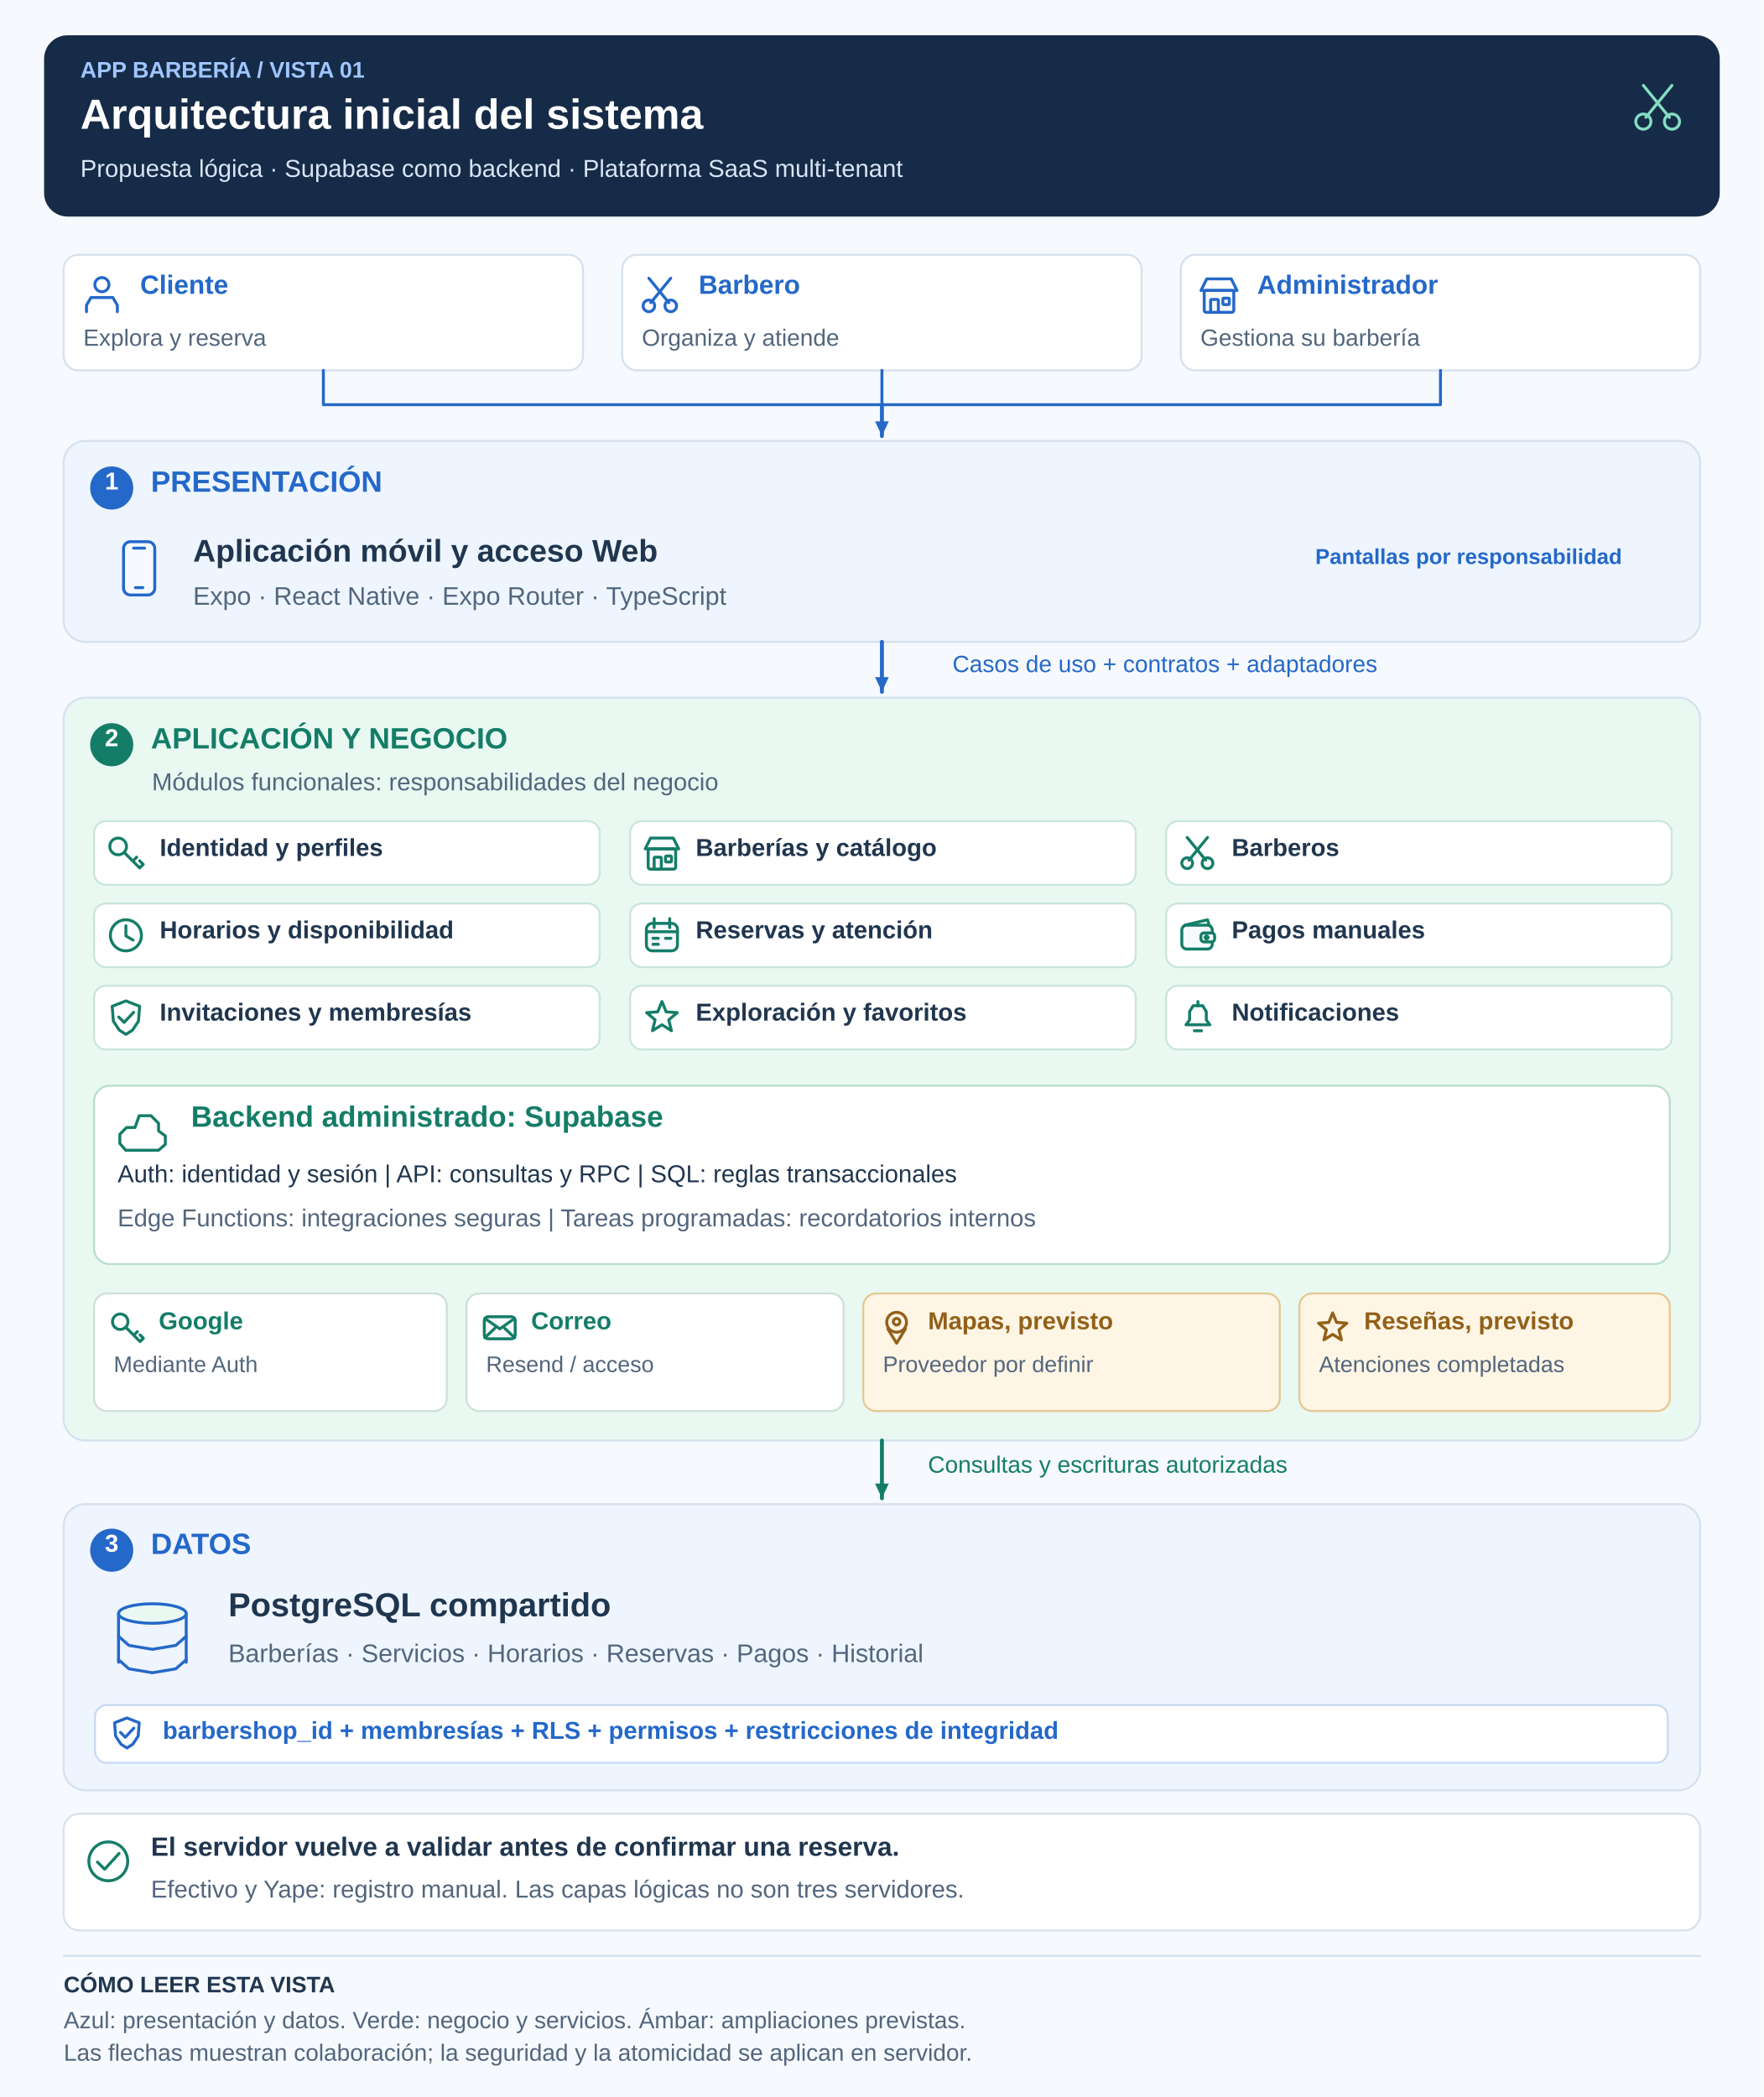
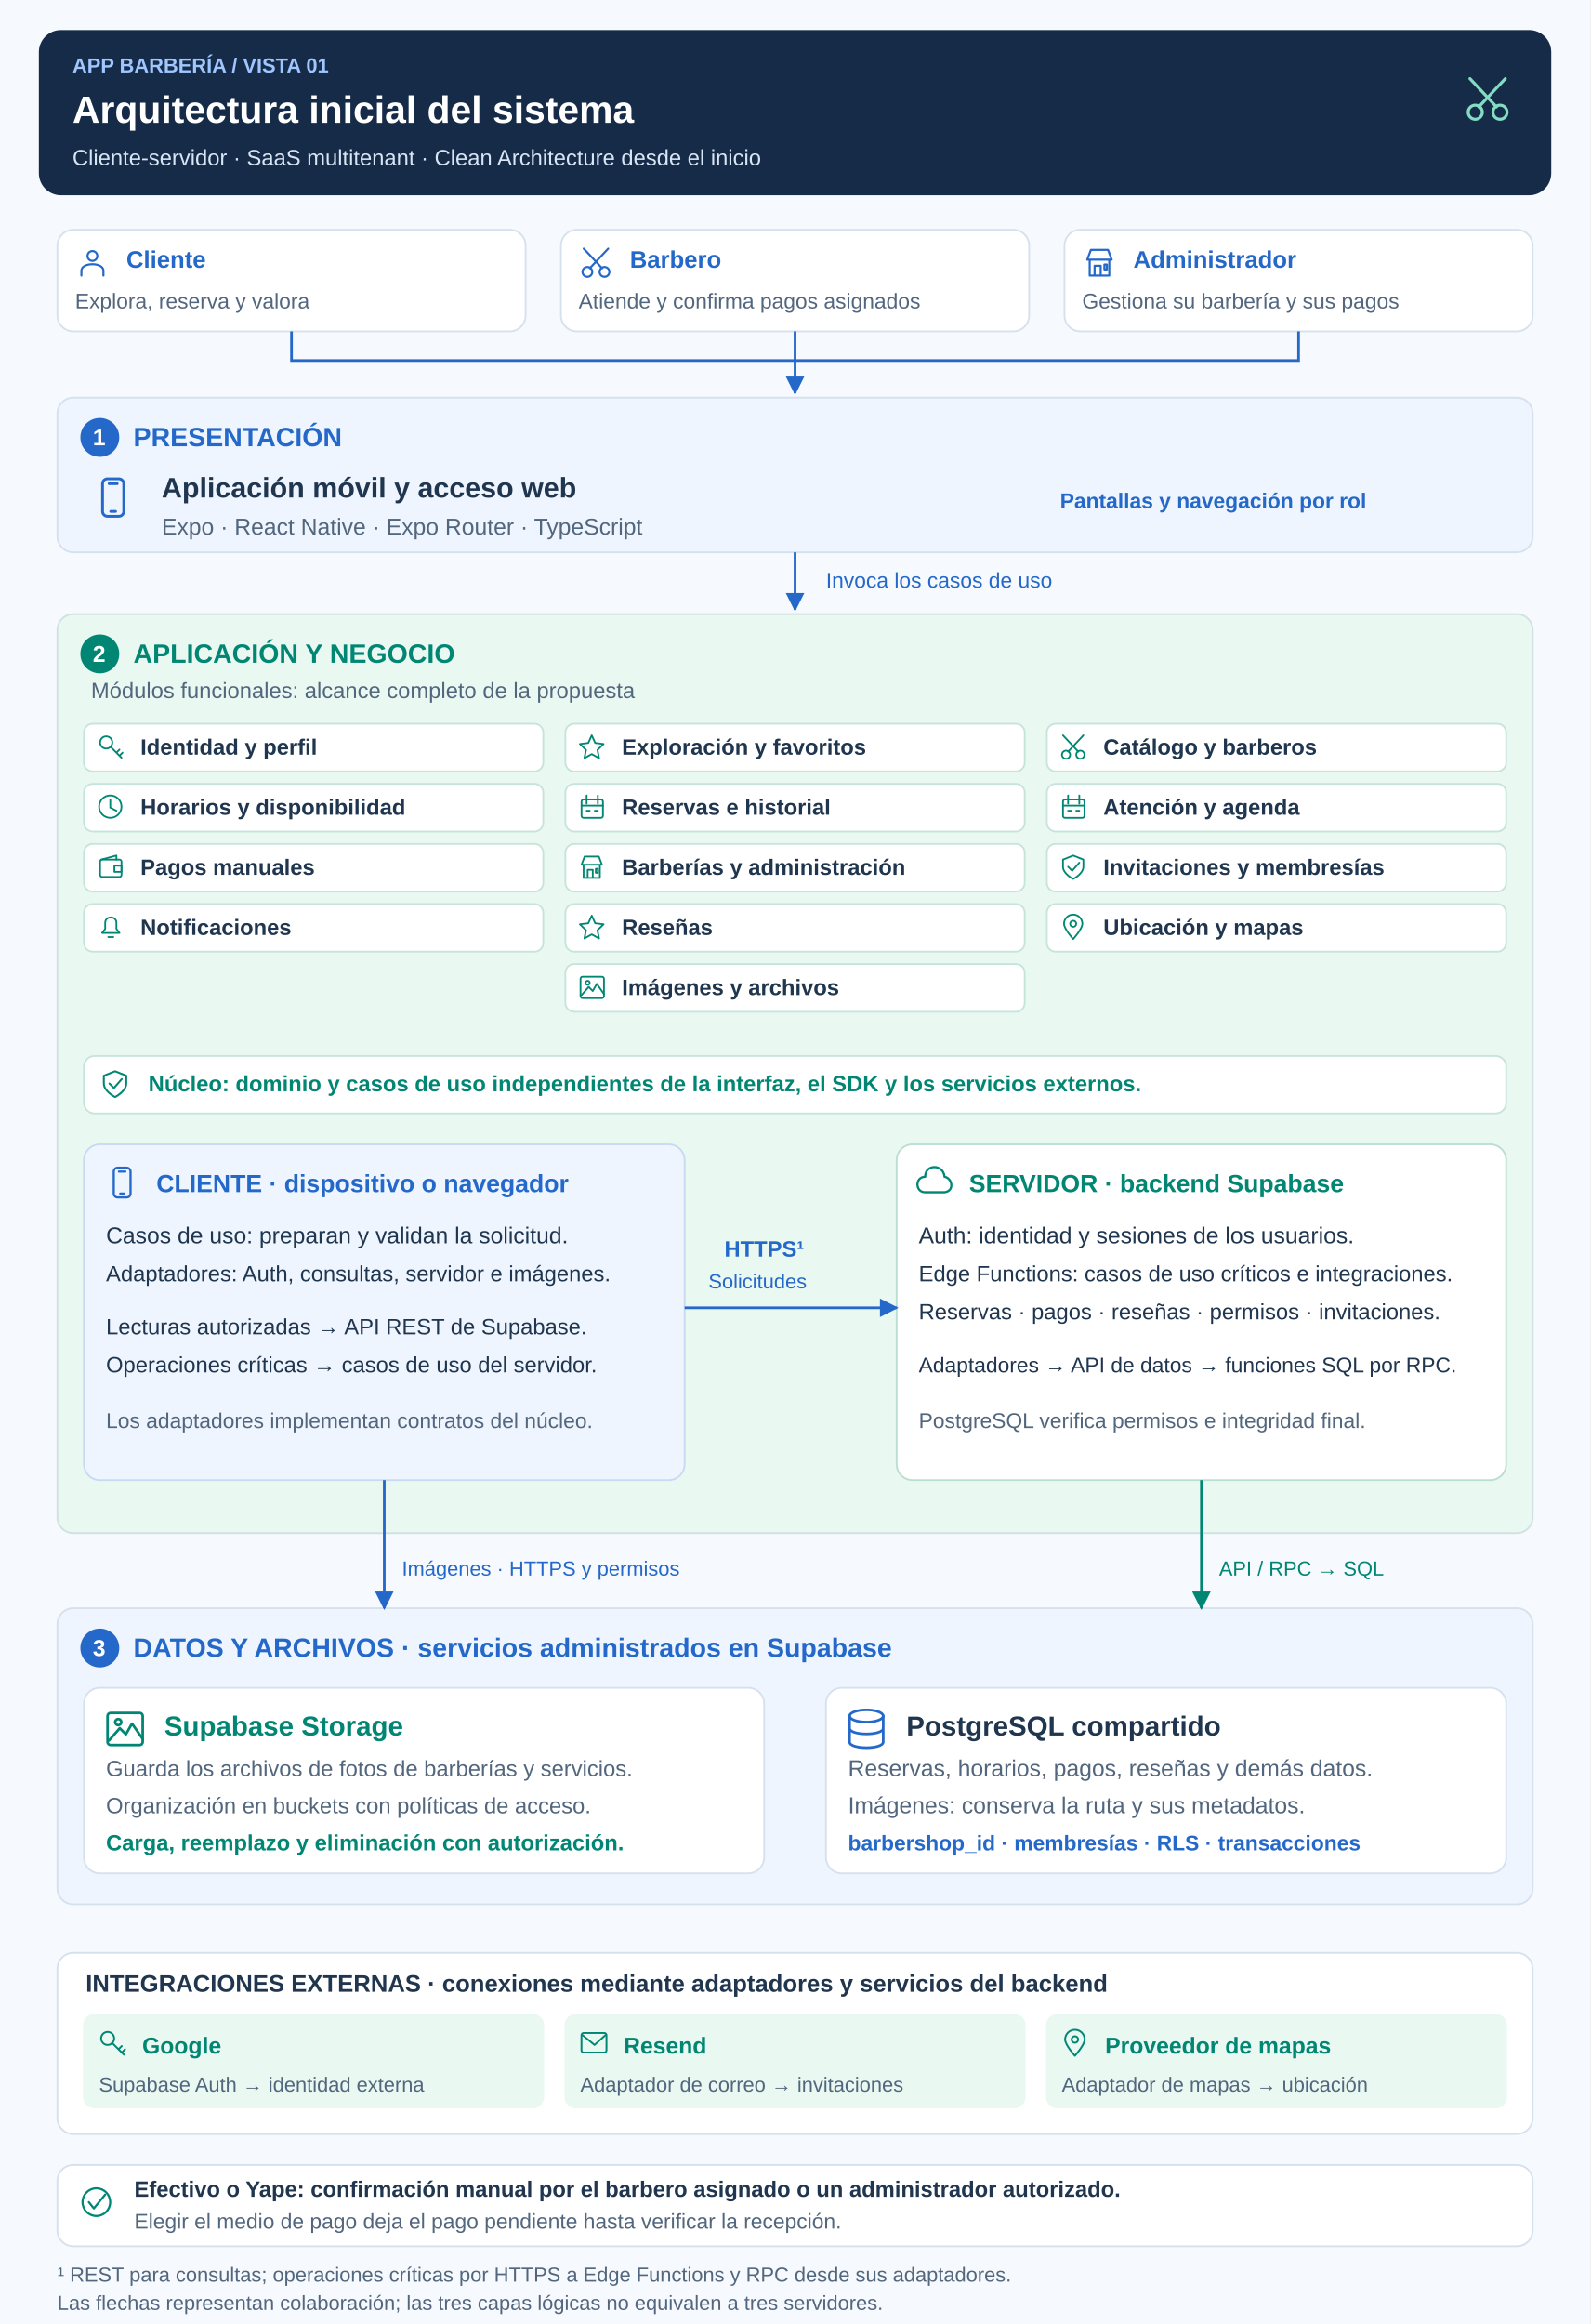
- <svg xmlns="http://www.w3.org/2000/svg" width="1800" height="2140" viewBox="0 0 1800 2140">
-   <rect width="1800" height="2140" fill="#f6f9fd" />
-   <rect x="45" y="36" width="1710" height="185" rx="24" fill="#162b47" stroke="none" stroke-width="2" />
-   <text x="82" y="64" font-family="Arial, sans-serif" font-size="23" font-weight="700" fill="#9fc6ff" dominant-baseline="text-before-edge">APP BARBERÍA / VISTA 01</text>
-   <text x="82" y="103" font-family="Arial, sans-serif" font-size="43" font-weight="700" fill="#ffffff" dominant-baseline="text-before-edge">Arquitectura inicial del sistema</text>
-   <text x="82" y="164" font-family="Arial, sans-serif" font-size="25" font-weight="400" fill="#d8e5f5" dominant-baseline="text-before-edge">Propuesta lógica · Supabase como backend · Plataforma SaaS multi-tenant</text>
-   <ellipse cx="1677.031" cy="124.109" rx="7.734" ry="7.734" fill="none" stroke="#83ddc2" stroke-width="3" />
-   <ellipse cx="1706.25" cy="124.109" rx="7.734" ry="7.734" fill="none" stroke="#83ddc2" stroke-width="3" />
-   <polyline points="1679.609,119.812 1706.25,87.156" fill="none" stroke="#83ddc2" stroke-width="3" stroke-linecap="round" stroke-linejoin="round" />
-   <polyline points="1703.672,119.812 1677.031,87.156" fill="none" stroke="#83ddc2" stroke-width="3" stroke-linecap="round" stroke-linejoin="round" />
-   <rect x="65" y="260" width="530" height="118" rx="15" fill="#ffffff" stroke="#d6e1ee" stroke-width="2" />
-   <ellipse cx="104.0" cy="290.5" rx="7.219" ry="7.219" fill="none" stroke="#2468c9" stroke-width="3" />
-   <polyline points="88.25,318.062 88.25,311.5 92.844,303.625 115.156,303.625 119.75,311.5 119.75,318.062" fill="none" stroke="#2468c9" stroke-width="3" stroke-linecap="round" stroke-linejoin="round" />
-   <text x="143" y="282" font-family="Arial, sans-serif" font-size="27" font-weight="700" fill="#2468c9" dominant-baseline="text-before-edge">Cliente</text>
-   <text x="85" y="337" font-family="Arial, sans-serif" font-size="24" font-weight="400" fill="#52667d" dominant-baseline="text-before-edge">Explora y reserva</text>
-   <rect x="635" y="260" width="530" height="118" rx="15" fill="#ffffff" stroke="#d6e1ee" stroke-width="2" />
-   <ellipse cx="662.188" cy="312.156" rx="5.906" ry="5.906" fill="none" stroke="#2468c9" stroke-width="3" />
-   <ellipse cx="684.5" cy="312.156" rx="5.906" ry="5.906" fill="none" stroke="#2468c9" stroke-width="3" />
-   <polyline points="664.156,308.875 684.5,283.938" fill="none" stroke="#2468c9" stroke-width="3" stroke-linecap="round" stroke-linejoin="round" />
-   <polyline points="682.531,308.875 662.188,283.938" fill="none" stroke="#2468c9" stroke-width="3" stroke-linecap="round" stroke-linejoin="round" />
-   <text x="713" y="282" font-family="Arial, sans-serif" font-size="27" font-weight="700" fill="#2468c9" dominant-baseline="text-before-edge">Barbero</text>
-   <text x="655" y="337" font-family="Arial, sans-serif" font-size="24" font-weight="400" fill="#52667d" dominant-baseline="text-before-edge">Organiza y atiende</text>
-   <rect x="1205" y="260" width="530" height="118" rx="15" fill="#ffffff" stroke="#d6e1ee" stroke-width="2" />
-   <rect x="1228.906" y="296.406" width="30.188" height="22.312" rx="2" fill="#f6f9fd" stroke="#2468c9" stroke-width="3" />
-   <polyline points="1225.625,296.406 1231.531,284.594 1256.469,284.594 1262.375,296.406 1225.625,296.406" fill="none" stroke="#2468c9" stroke-width="3" stroke-linecap="round" stroke-linejoin="round" />
-   <rect x="1235.469" y="305.594" width="7.875" height="13.125" rx="1" fill="#f6f9fd" stroke="#2468c9" stroke-width="3" />
-   <rect x="1247.938" y="304.281" width="6.562" height="6.562" rx="1" fill="#f6f9fd" stroke="#2468c9" stroke-width="3" />
-   <text x="1283" y="282" font-family="Arial, sans-serif" font-size="27" font-weight="700" fill="#2468c9" dominant-baseline="text-before-edge">Administrador</text>
-   <text x="1225" y="337" font-family="Arial, sans-serif" font-size="24" font-weight="400" fill="#52667d" dominant-baseline="text-before-edge">Gestiona su barbería</text>
-   <polyline points="330,378 330,413 1470,413 1470,378" fill="none" stroke="#2468c9" stroke-width="3" stroke-linecap="round" stroke-linejoin="round" />
-   <polyline points="900,378 900,413" fill="none" stroke="#2468c9" stroke-width="3" stroke-linecap="round" stroke-linejoin="round" />
-   <polyline points="900,413 900,445" fill="none" stroke="#2468c9" stroke-width="4" stroke-linecap="round" stroke-linejoin="round" />
-   <polygon points="900,445 907.0,430.0 893.0,430.0" fill="#2468c9" />
-   <rect x="65" y="450" width="1670" height="205" rx="22" fill="#eef5ff" stroke="#d6e1ee" stroke-width="2" />
-   <ellipse cx="114.0" cy="498.0" rx="22.0" ry="22.0" fill="#2468c9" stroke="none" stroke-width="3" />
-   <text x="107.0" y="483" font-family="Arial, sans-serif" font-size="25" font-weight="700" fill="#ffffff" dominant-baseline="text-before-edge">1</text>
-   <text x="154" y="482" font-family="Arial, sans-serif" font-size="30" font-weight="700" fill="#2468c9" dominant-baseline="text-before-edge">PRESENTACIÓN</text>
-   <rect x="126.062" y="552.812" width="31.875" height="54.375" rx="7" fill="#f6f9fd" stroke="#2468c9" stroke-width="3" />
-   <polyline points="136.375,559.375 147.625,559.375" fill="none" stroke="#2468c9" stroke-width="3" stroke-linecap="round" stroke-linejoin="round" />
-   <polyline points="138.25,599.688 145.75,599.688" fill="none" stroke="#2468c9" stroke-width="3" stroke-linecap="round" stroke-linejoin="round" />
-   <text x="197" y="552" font-family="Arial, sans-serif" font-size="32" font-weight="700" fill="#20364f" dominant-baseline="text-before-edge">Aplicación móvil y acceso Web</text>
-   <text x="197" y="600" font-family="Arial, sans-serif" font-size="26" font-weight="400" fill="#52667d" dominant-baseline="text-before-edge">Expo · React Native · Expo Router · TypeScript</text>
-   <rect x="1295" y="553" width="405" height="40" rx="20" fill="#eef5ff" stroke="none" stroke-width="2" />
-   <text x="1342.25" y="561" font-family="Arial, sans-serif" font-size="22" font-weight="700" fill="#2468c9" dominant-baseline="text-before-edge">Pantallas por responsabilidad</text>
-   <polyline points="900,655 900,706" fill="none" stroke="#2468c9" stroke-width="4" stroke-linecap="round" stroke-linejoin="round" />
-   <polygon points="900,706 907.0,691.0 893.0,691.0" fill="#2468c9" />
-   <rect x="955" y="664" width="600" height="36" rx="8" fill="#f6f9fd" stroke="none" stroke-width="2" />
-   <text x="972" y="670" font-family="Arial, sans-serif" font-size="24" font-weight="400" fill="#2468c9" dominant-baseline="text-before-edge">Casos de uso + contratos + adaptadores</text>
-   <rect x="65" y="712" width="1670" height="758" rx="22" fill="#eaf8f2" stroke="#d6e1ee" stroke-width="2" />
-   <ellipse cx="114.0" cy="760.0" rx="22.0" ry="22.0" fill="#147d68" stroke="none" stroke-width="3" />
-   <text x="107.0" y="745" font-family="Arial, sans-serif" font-size="25" font-weight="700" fill="#ffffff" dominant-baseline="text-before-edge">2</text>
-   <text x="154" y="744" font-family="Arial, sans-serif" font-size="30" font-weight="700" fill="#147d68" dominant-baseline="text-before-edge">APLICACIÓN Y NEGOCIO</text>
-   <text x="155" y="790" font-family="Arial, sans-serif" font-size="25" font-weight="400" fill="#52667d" dominant-baseline="text-before-edge">Módulos funcionales: responsabilidades del negocio</text>
-   <rect x="96" y="838" width="516" height="65" rx="12" fill="#ffffff" stroke="#c9e5da" stroke-width="2" />
-   <ellipse cx="120.578" cy="863.797" rx="8.531" ry="8.531" fill="none" stroke="#147d68" stroke-width="3" />
-   <polyline points="126.672,869.891 142.516,885.734 146.172,882.078 142.516,878.422" fill="none" stroke="#147d68" stroke-width="3" stroke-linecap="round" stroke-linejoin="round" />
-   <polyline points="135.812,878.422 139.469,874.766" fill="none" stroke="#147d68" stroke-width="3" stroke-linecap="round" stroke-linejoin="round" />
-   <text x="163" y="857" font-family="Arial, sans-serif" font-size="25" font-weight="700" fill="#20364f" dominant-baseline="text-before-edge">Identidad y perfiles</text>
-   <rect x="643" y="838" width="516" height="65" rx="12" fill="#ffffff" stroke="#c9e5da" stroke-width="2" />
-   <rect x="661.484" y="866.234" width="28.031" height="20.719" rx="2" fill="#f6f9fd" stroke="#147d68" stroke-width="3" />
-   <polyline points="658.438,866.234 663.922,855.266 687.078,855.266 692.562,866.234 658.438,866.234" fill="none" stroke="#147d68" stroke-width="3" stroke-linecap="round" stroke-linejoin="round" />
-   <rect x="667.578" y="874.766" width="7.312" height="12.188" rx="1" fill="#f6f9fd" stroke="#147d68" stroke-width="3" />
-   <rect x="679.156" y="873.547" width="6.094" height="6.094" rx="1" fill="#f6f9fd" stroke="#147d68" stroke-width="3" />
-   <text x="710" y="857" font-family="Arial, sans-serif" font-size="25" font-weight="700" fill="#20364f" dominant-baseline="text-before-edge">Barberías y catálogo</text>
-   <rect x="1190" y="838" width="516" height="65" rx="12" fill="#ffffff" stroke="#c9e5da" stroke-width="2" />
-   <ellipse cx="1211.531" cy="880.859" rx="5.484" ry="5.484" fill="none" stroke="#147d68" stroke-width="3" />
-   <ellipse cx="1232.25" cy="880.859" rx="5.484" ry="5.484" fill="none" stroke="#147d68" stroke-width="3" />
-   <polyline points="1213.359,877.812 1232.25,854.656" fill="none" stroke="#147d68" stroke-width="3" stroke-linecap="round" stroke-linejoin="round" />
-   <polyline points="1230.422,877.812 1211.531,854.656" fill="none" stroke="#147d68" stroke-width="3" stroke-linecap="round" stroke-linejoin="round" />
-   <text x="1257" y="857" font-family="Arial, sans-serif" font-size="25" font-weight="700" fill="#20364f" dominant-baseline="text-before-edge">Barberos</text>
-   <rect x="96" y="922" width="516" height="65" rx="12" fill="#ffffff" stroke="#c9e5da" stroke-width="2" />
-   <ellipse cx="128.5" cy="954.5" rx="15.844" ry="15.844" fill="none" stroke="#147d68" stroke-width="3" />
-   <polyline points="128.5,944.75 128.5,955.109 135.812,959.375" fill="none" stroke="#147d68" stroke-width="3" stroke-linecap="round" stroke-linejoin="round" />
-   <text x="163" y="941" font-family="Arial, sans-serif" font-size="25" font-weight="700" fill="#20364f" dominant-baseline="text-before-edge">Horarios y disponibilidad</text>
-   <rect x="643" y="922" width="516" height="65" rx="12" fill="#ffffff" stroke="#c9e5da" stroke-width="2" />
-   <rect x="659.656" y="942.312" width="31.688" height="28.031" rx="6" fill="#f6f9fd" stroke="#147d68" stroke-width="3" />
-   <polyline points="659.656,950.844 691.344,950.844" fill="none" stroke="#147d68" stroke-width="3" stroke-linecap="round" stroke-linejoin="round" />
-   <polyline points="667.578,937.438 667.578,946.578" fill="none" stroke="#147d68" stroke-width="3" stroke-linecap="round" stroke-linejoin="round" />
-   <polyline points="683.422,937.438 683.422,946.578" fill="none" stroke="#147d68" stroke-width="3" stroke-linecap="round" stroke-linejoin="round" />
-   <polyline points="666.359,957.547 671.844,957.547" fill="none" stroke="#147d68" stroke-width="3" stroke-linecap="round" stroke-linejoin="round" />
-   <polyline points="679.156,957.547 684.641,957.547" fill="none" stroke="#147d68" stroke-width="3" stroke-linecap="round" stroke-linejoin="round" />
-   <polyline points="666.359,963.641 671.844,963.641" fill="none" stroke="#147d68" stroke-width="3" stroke-linecap="round" stroke-linejoin="round" />
-   <text x="710" y="941" font-family="Arial, sans-serif" font-size="25" font-weight="700" fill="#20364f" dominant-baseline="text-before-edge">Reservas y atención</text>
-   <rect x="1190" y="922" width="516" height="65" rx="12" fill="#ffffff" stroke="#c9e5da" stroke-width="2" />
-   <rect x="1206.047" y="944.141" width="31.078" height="24.375" rx="5" fill="#f6f9fd" stroke="#147d68" stroke-width="3" />
-   <rect x="1225.547" y="952.062" width="14.016" height="9.141" rx="3" fill="#f6f9fd" stroke="#147d68" stroke-width="3" />
-   <ellipse cx="1231.336" cy="956.633" rx="1.523" ry="1.523" fill="none" stroke="#147d68" stroke-width="3" />
-   <polyline points="1209.094,944.141 1232.25,938.656 1234.078,944.141" fill="none" stroke="#147d68" stroke-width="3" stroke-linecap="round" stroke-linejoin="round" />
-   <text x="1257" y="941" font-family="Arial, sans-serif" font-size="25" font-weight="700" fill="#20364f" dominant-baseline="text-before-edge">Pagos manuales</text>
-   <rect x="96" y="1006" width="516" height="65" rx="12" fill="#ffffff" stroke="#c9e5da" stroke-width="2" />
-   <polyline points="128.5,1021.438 142.516,1026.922 141.297,1042.156 135.203,1051.297 128.5,1055.562 121.797,1051.297 115.703,1042.156 114.484,1026.922 128.5,1021.438" fill="none" stroke="#147d68" stroke-width="3" stroke-linecap="round" stroke-linejoin="round" />
-   <polyline points="121.188,1037.891 126.672,1043.375 136.422,1033.016" fill="none" stroke="#147d68" stroke-width="3" stroke-linecap="round" stroke-linejoin="round" />
-   <text x="163" y="1025" font-family="Arial, sans-serif" font-size="25" font-weight="700" fill="#20364f" dominant-baseline="text-before-edge">Invitaciones y membresías</text>
-   <rect x="643" y="1006" width="516" height="65" rx="12" fill="#ffffff" stroke="#c9e5da" stroke-width="2" />
-   <polyline points="675.5,1022.047 679.798,1032.584 691.148,1033.416 682.455,1040.76 685.171,1051.811 675.5,1045.812 665.829,1051.811 668.545,1040.76 659.852,1033.416 671.202,1032.584 675.5,1022.047" fill="none" stroke="#147d68" stroke-width="3" stroke-linecap="round" stroke-linejoin="round" />
-   <text x="710" y="1025" font-family="Arial, sans-serif" font-size="25" font-weight="700" fill="#20364f" dominant-baseline="text-before-edge">Exploración y favoritos</text>
-   <rect x="1190" y="1006" width="516" height="65" rx="12" fill="#ffffff" stroke="#c9e5da" stroke-width="2" />
-   <polyline points="1210.312,1045.812 1213.969,1040.938 1213.969,1032.406 1217.625,1026.312 1227.375,1026.312 1231.031,1032.406 1231.031,1040.938 1234.688,1045.812 1210.312,1045.812" fill="none" stroke="#147d68" stroke-width="3" stroke-linecap="round" stroke-linejoin="round" />
-   <polyline points="1218.844,1051.906 1226.156,1051.906" fill="none" stroke="#147d68" stroke-width="3" stroke-linecap="round" stroke-linejoin="round" />
-   <polyline points="1222.5,1022.047 1222.5,1026.312" fill="none" stroke="#147d68" stroke-width="3" stroke-linecap="round" stroke-linejoin="round" />
-   <text x="1257" y="1025" font-family="Arial, sans-serif" font-size="25" font-weight="700" fill="#20364f" dominant-baseline="text-before-edge">Notificaciones</text>
-   <rect x="96" y="1108" width="1608" height="182" rx="16" fill="#ffffff" stroke="#b8ddcd" stroke-width="2" />
-   <polyline points="128.312,1173.828 122.297,1166.953 122.297,1157.5 129.172,1150.625 137.766,1150.625 142.062,1138.594 154.094,1138.594 161.828,1146.328 161.828,1154.062 168.703,1159.219 168.703,1167.812 161.828,1173.828 128.312,1173.828" fill="none" stroke="#147d68" stroke-width="3" stroke-linecap="round" stroke-linejoin="round" />
-   <text x="195" y="1130" font-family="Arial, sans-serif" font-size="30" font-weight="700" fill="#147d68" dominant-baseline="text-before-edge">Backend administrado: Supabase</text>
-   <text x="120" y="1190" font-family="Arial, sans-serif" font-size="25" font-weight="400" fill="#20364f" dominant-baseline="text-before-edge">Auth: identidad y sesión    |    API: consultas y RPC    |    SQL: reglas transaccionales</text>
-   <text x="120" y="1235" font-family="Arial, sans-serif" font-size="25" font-weight="400" fill="#52667d" dominant-baseline="text-before-edge">Edge Functions: integraciones seguras    |    Tareas programadas: recordatorios internos</text>
-   <rect x="96" y="1320" width="360" height="120" rx="13" fill="#ffffff" stroke="#cfdfd8" stroke-width="2" />
-   <ellipse cx="122.688" cy="1348.812" rx="7.875" ry="7.875" fill="none" stroke="#147d68" stroke-width="3" />
-   <polyline points="128.312,1354.438 142.938,1369.062 146.312,1365.688 142.938,1362.312" fill="none" stroke="#147d68" stroke-width="3" stroke-linecap="round" stroke-linejoin="round" />
-   <polyline points="136.75,1362.312 140.125,1358.938" fill="none" stroke="#147d68" stroke-width="3" stroke-linecap="round" stroke-linejoin="round" />
-   <text x="162" y="1340" font-family="Arial, sans-serif" font-size="25" font-weight="700" fill="#147d68" dominant-baseline="text-before-edge">Google</text>
-   <text x="116" y="1385" font-family="Arial, sans-serif" font-size="23" font-weight="400" fill="#52667d" dominant-baseline="text-before-edge">Mediante Auth</text>
-   <rect x="476" y="1320" width="385" height="120" rx="13" fill="#ffffff" stroke="#cfdfd8" stroke-width="2" />
-   <rect x="494.25" y="1343.75" width="31.5" height="22.5" rx="4" fill="#f6f9fd" stroke="#147d68" stroke-width="3" />
-   <polyline points="494.812,1345.438 510.0,1356.125 525.188,1345.438" fill="none" stroke="#147d68" stroke-width="3" stroke-linecap="round" stroke-linejoin="round" />
-   <polyline points="494.812,1365.125 504.938,1355.562" fill="none" stroke="#147d68" stroke-width="3" stroke-linecap="round" stroke-linejoin="round" />
-   <polyline points="525.188,1365.125 515.062,1355.562" fill="none" stroke="#147d68" stroke-width="3" stroke-linecap="round" stroke-linejoin="round" />
-   <text x="542" y="1340" font-family="Arial, sans-serif" font-size="25" font-weight="700" fill="#147d68" dominant-baseline="text-before-edge">Correo</text>
-   <text x="496" y="1385" font-family="Arial, sans-serif" font-size="23" font-weight="400" fill="#52667d" dominant-baseline="text-before-edge">Resend / acceso</text>
-   <rect x="881" y="1320" width="425" height="120" rx="13" fill="#fff5e5" stroke="#e5c792" stroke-width="2" />
-   <ellipse cx="915.0" cy="1349.375" rx="10.125" ry="10.125" fill="none" stroke="#926018" stroke-width="3" />
-   <polyline points="906.0,1356.125 915.0,1370.75 924.0,1356.125" fill="none" stroke="#926018" stroke-width="3" stroke-linecap="round" stroke-linejoin="round" />
-   <ellipse cx="915.0" cy="1348.812" rx="3.375" ry="3.375" fill="none" stroke="#926018" stroke-width="3" />
-   <text x="947" y="1340" font-family="Arial, sans-serif" font-size="25" font-weight="700" fill="#926018" dominant-baseline="text-before-edge">Mapas, previsto</text>
-   <text x="901" y="1385" font-family="Arial, sans-serif" font-size="23" font-weight="400" fill="#52667d" dominant-baseline="text-before-edge">Proveedor por definir</text>
-   <rect x="1326" y="1320" width="378" height="120" rx="13" fill="#fff5e5" stroke="#e5c792" stroke-width="2" />
-   <polyline points="1360.0,1339.812 1363.968,1349.539 1374.444,1350.307 1366.42,1357.086 1368.927,1367.287 1360.0,1361.75 1351.073,1367.287 1353.58,1357.086 1345.556,1350.307 1356.032,1349.539 1360.0,1339.812" fill="none" stroke="#926018" stroke-width="3" stroke-linecap="round" stroke-linejoin="round" />
-   <text x="1392" y="1340" font-family="Arial, sans-serif" font-size="25" font-weight="700" fill="#926018" dominant-baseline="text-before-edge">Reseñas, previsto</text>
-   <text x="1346" y="1385" font-family="Arial, sans-serif" font-size="23" font-weight="400" fill="#52667d" dominant-baseline="text-before-edge">Atenciones completadas</text>
-   <polyline points="900,1470 900,1529" fill="none" stroke="#147d68" stroke-width="4" stroke-linecap="round" stroke-linejoin="round" />
-   <polygon points="900,1529 907.0,1514.0 893.0,1514.0" fill="#147d68" />
-   <text x="947" y="1487" font-family="Arial, sans-serif" font-size="24" font-weight="400" fill="#147d68" dominant-baseline="text-before-edge">Consultas y escrituras autorizadas</text>
-   <rect x="65" y="1535" width="1670" height="292" rx="22" fill="#eef5ff" stroke="#d6e1ee" stroke-width="2" />
-   <ellipse cx="114.0" cy="1582.0" rx="22.0" ry="22.0" fill="#2468c9" stroke="none" stroke-width="3" />
-   <text x="107.0" y="1567" font-family="Arial, sans-serif" font-size="25" font-weight="700" fill="#ffffff" dominant-baseline="text-before-edge">3</text>
-   <text x="154" y="1566" font-family="Arial, sans-serif" font-size="30" font-weight="700" fill="#2468c9" dominant-baseline="text-before-edge">DATOS</text>
-   <ellipse cx="155.5" cy="1646.602" rx="34.531" ry="9.961" fill="#eaf8f2" stroke="#2468c9" stroke-width="3" />
-   <polyline points="120.969,1647.266 120.969,1696.406" fill="none" stroke="#2468c9" stroke-width="3" stroke-linecap="round" stroke-linejoin="round" />
-   <polyline points="190.031,1647.266 190.031,1696.406" fill="none" stroke="#2468c9" stroke-width="3" stroke-linecap="round" stroke-linejoin="round" />
-   <polyline points="120.969,1669.844 131.594,1679.141 155.5,1683.125 179.406,1679.141 190.031,1669.844" fill="none" stroke="#2468c9" stroke-width="3" stroke-linecap="round" stroke-linejoin="round" />
-   <polyline points="120.969,1693.75 131.594,1703.047 155.5,1707.031 179.406,1703.047 190.031,1693.75" fill="none" stroke="#2468c9" stroke-width="3" stroke-linecap="round" stroke-linejoin="round" />
-   <text x="233" y="1627" font-family="Arial, sans-serif" font-size="34" font-weight="700" fill="#20364f" dominant-baseline="text-before-edge">PostgreSQL compartido</text>
-   <text x="233" y="1679" font-family="Arial, sans-serif" font-size="26" font-weight="400" fill="#52667d" dominant-baseline="text-before-edge">Barberías · Servicios · Horarios · Reservas · Pagos · Historial</text>
-   <rect x="97" y="1740" width="1605" height="59" rx="12" fill="#ffffff" stroke="#c8d9f1" stroke-width="2" />
-   <polyline points="129.5,1753.188 142.078,1758.109 140.984,1771.781 135.516,1779.984 129.5,1783.812 123.484,1779.984 118.016,1771.781 116.922,1758.109 129.5,1753.188" fill="none" stroke="#2468c9" stroke-width="3" stroke-linecap="round" stroke-linejoin="round" />
-   <polyline points="122.938,1767.953 127.859,1772.875 136.609,1763.578" fill="none" stroke="#2468c9" stroke-width="3" stroke-linecap="round" stroke-linejoin="round" />
-   <text x="166" y="1758" font-family="Arial, sans-serif" font-size="25" font-weight="700" fill="#2468c9" dominant-baseline="text-before-edge">barbershop_id + membresías + RLS + permisos + restricciones de integridad</text>
-   <rect x="65" y="1851" width="1670" height="119" rx="16" fill="#ffffff" stroke="#d6e1ee" stroke-width="2" />
-   <ellipse cx="110.5" cy="1899.5" rx="19.828" ry="19.828" fill="none" stroke="#147d68" stroke-width="3" />
-   <polyline points="99.484,1900.234 106.828,1907.578 121.516,1891.422" fill="none" stroke="#147d68" stroke-width="3" stroke-linecap="round" stroke-linejoin="round" />
-   <text x="154" y="1876" font-family="Arial, sans-serif" font-size="27" font-weight="700" fill="#20364f" dominant-baseline="text-before-edge">El servidor vuelve a validar antes de confirmar una reserva.</text>
-   <text x="154" y="1920" font-family="Arial, sans-serif" font-size="25" font-weight="400" fill="#52667d" dominant-baseline="text-before-edge">Efectivo y Yape: registro manual. Las capas lógicas no son tres servidores.</text>
-   <polyline points="65,1996 1735,1996" fill="none" stroke="#d6e1ee" stroke-width="2" stroke-linecap="round" stroke-linejoin="round" />
-   <text x="65" y="2018" font-family="Arial, sans-serif" font-size="23" font-weight="700" fill="#20364f" dominant-baseline="text-before-edge">CÓMO LEER ESTA VISTA</text>
-   <text x="65" y="2054" font-family="Arial, sans-serif" font-size="24" font-weight="400" fill="#52667d" dominant-baseline="text-before-edge">Azul: presentación y datos. Verde: negocio y servicios. Ámbar: ampliaciones previstas.</text>
-   <text x="65" y="2087.12" font-family="Arial, sans-serif" font-size="24" font-weight="400" fill="#52667d" dominant-baseline="text-before-edge">Las flechas muestran colaboración; la seguridad y la atomicidad se aplican en servidor.</text>
+ <svg xmlns="http://www.w3.org/2000/svg" width="1800" height="2630" viewBox="0 0 1800 2630">
+   <defs>
+     <marker id="ab" viewBox="0 0 10 10" refX="9" refY="5" markerWidth="7" markerHeight="7" orient="auto">
+       <path d="M0 0L10 5L0 10" fill="#2468c9" />
+     </marker>
+     <marker id="ag" viewBox="0 0 10 10" refX="9" refY="5" markerWidth="7" markerHeight="7" orient="auto">
+       <path d="M0 0L10 5L0 10" fill="#008673" />
+     </marker>
+   </defs>
+   <rect width="1800" height="2630" fill="#f6f9fd" />
+   <rect x="45" y="35" width="1710" height="185" rx="24" fill="#162b47" stroke="#162b47" stroke-width="2" />
+   <text x="82" y="82" font-family="Arial,sans-serif" font-size="23" font-weight="700" fill="#9fc6ff">APP BARBERÍA / VISTA 01</text>
+   <text x="82" y="139" font-family="Arial,sans-serif" font-size="43" font-weight="700" fill="#fff">Arquitectura inicial del sistema</text>
+   <text x="82" y="187" font-family="Arial,sans-serif" font-size="25" font-weight="400" fill="#d8e5f5">Cliente-servidor · SaaS multitenant · Clean Architecture desde el inicio</text>
+   <g transform="translate(1660 87) scale(2)" fill="none" stroke="#83ddc2" stroke-width="1.7" stroke-linecap="round" stroke-linejoin="round">
+     <circle cx="5" cy="20" r="4" />
+     <circle cx="19" cy="20" r="4" />
+     <path d="M7 17L22 1M17 17L2 1" />
+   </g>
+   <rect x="65" y="260" width="530" height="115" rx="18" fill="#fff" stroke="#d6e1ee" stroke-width="2" />
+   <g transform="translate(88 280) scale(1.384615)" fill="none" stroke="#2468c9" stroke-width="1.7" stroke-linecap="round" stroke-linejoin="round">
+     <circle cx="12" cy="7" r="4" />
+     <path d="M3 23v-4c0-7 18-7 18 0v4" />
+   </g>
+   <text x="143" y="303" font-family="Arial,sans-serif" font-size="27" font-weight="700" fill="#2468c9">Cliente</text>
+   <text x="85" y="349" font-family="Arial,sans-serif" font-size="24" font-weight="400" fill="#52667d">Explora, reserva y valora</text>
+   <rect x="635" y="260" width="530" height="115" rx="18" fill="#fff" stroke="#d6e1ee" stroke-width="2" />
+   <g transform="translate(658 280) scale(1.384615)" fill="none" stroke="#2468c9" stroke-width="1.7" stroke-linecap="round" stroke-linejoin="round">
+     <circle cx="5" cy="20" r="4" />
+     <circle cx="19" cy="20" r="4" />
+     <path d="M7 17L22 1M17 17L2 1" />
+   </g>
+   <text x="713" y="303" font-family="Arial,sans-serif" font-size="27" font-weight="700" fill="#2468c9">Barbero</text>
+   <text x="655" y="349" font-family="Arial,sans-serif" font-size="24" font-weight="400" fill="#52667d">Atiende y confirma pagos asignados</text>
+   <rect x="1205" y="260" width="530" height="115" rx="18" fill="#fff" stroke="#d6e1ee" stroke-width="2" />
+   <g transform="translate(1228 280) scale(1.384615)" fill="none" stroke="#2468c9" stroke-width="1.7" stroke-linecap="round" stroke-linejoin="round">
+     <path d="M2 10L5 2h14l3 8zM4 10v13h16V10M8 23v-8h5v8M16 14h2v4h-2z" />
+   </g>
+   <text x="1283" y="303" font-family="Arial,sans-serif" font-size="27" font-weight="700" fill="#2468c9">Administrador</text>
+   <text x="1225" y="349" font-family="Arial,sans-serif" font-size="24" font-weight="400" fill="#52667d">Gestiona su barbería y sus pagos</text>
+   <path d="M330 375V408H1470V375M900 375V408" fill="none" stroke="#2468c9" stroke-width="3" />
+   <path d="M900 408V445" fill="none" stroke="#2468c9" stroke-width="3" stroke-linejoin="round" marker-end="url(#ab)" />
+   <rect x="65" y="450" width="1670" height="175" rx="18" fill="#eef5ff" stroke="#d6e1ee" stroke-width="2" />
+   <circle cx="113" cy="495" r="22" fill="#2468c9" />
+   <text x="105" y="504" font-family="Arial,sans-serif" font-size="26" font-weight="700" fill="#fff">1</text>
+   <text x="151" y="505" font-family="Arial,sans-serif" font-size="30" font-weight="700" fill="#2468c9">PRESENTACIÓN</text>
+   <g transform="translate(105 540) scale(1.846154)" fill="none" stroke="#2468c9" stroke-width="1.7" stroke-linecap="round" stroke-linejoin="round">
+     <rect x="6" y="1" width="13" height="23" rx="3" />
+     <path d="M10 4h5M11 21h3" />
+   </g>
+   <text x="183" y="563" font-family="Arial,sans-serif" font-size="32" font-weight="700" fill="#20364f">Aplicación móvil y acceso web</text>
+   <text x="183" y="605" font-family="Arial,sans-serif" font-size="26" font-weight="400" fill="#52667d">Expo · React Native · Expo Router · TypeScript</text>
+   <text x="1200" y="575" font-family="Arial,sans-serif" font-size="24" font-weight="700" fill="#2468c9">Pantallas y navegación por rol</text>
+   <path d="M900 625V690" fill="none" stroke="#2468c9" stroke-width="3" stroke-linejoin="round" marker-end="url(#ab)" />
+   <text x="935" y="665" font-family="Arial,sans-serif" font-size="24" font-weight="400" fill="#2468c9">Invoca los casos de uso</text>
+   <rect x="65" y="695" width="1670" height="1040" rx="18" fill="#eaf8f2" stroke="#cfe2df" stroke-width="2" />
+   <circle cx="113" cy="740" r="22" fill="#008673" />
+   <text x="105" y="749" font-family="Arial,sans-serif" font-size="26" font-weight="700" fill="#fff">2</text>
+   <text x="151" y="750" font-family="Arial,sans-serif" font-size="30" font-weight="700" fill="#008673">APLICACIÓN Y NEGOCIO</text>
+   <text x="103" y="790" font-family="Arial,sans-serif" font-size="25" font-weight="400" fill="#52667d">Módulos funcionales: alcance completo de la propuesta</text>
+   <rect x="95" y="819" width="520" height="54" rx="10" fill="#fff" stroke="#c7e4dc" stroke-width="2" />
+   <g transform="translate(111 831) scale(1.153846)" fill="none" stroke="#008673" stroke-width="1.7" stroke-linecap="round" stroke-linejoin="round">
+     <circle cx="8" cy="8" r="6" />
+     <path d="M12 12l11 11M18 18l3-3M21 21l3-3" />
+   </g>
+   <text x="159" y="854" font-family="Arial,sans-serif" font-size="25" font-weight="700" fill="#20364f">Identidad y perfil</text>
+   <rect x="640" y="819" width="520" height="54" rx="10" fill="#fff" stroke="#c7e4dc" stroke-width="2" />
+   <g transform="translate(656 831) scale(1.153846)" fill="none" stroke="#008673" stroke-width="1.7" stroke-linecap="round" stroke-linejoin="round">
+     <path d="M12 1l3.4 7.5 8.2 1-6 5.8 1.6 8.1-7.2-4-7.2 4 1.6-8.1-6-5.8 8.2-1z" />
+   </g>
+   <text x="704" y="854" font-family="Arial,sans-serif" font-size="25" font-weight="700" fill="#20364f">Exploración y favoritos</text>
+   <rect x="1185" y="819" width="520" height="54" rx="10" fill="#fff" stroke="#c7e4dc" stroke-width="2" />
+   <g transform="translate(1201 831) scale(1.153846)" fill="none" stroke="#008673" stroke-width="1.7" stroke-linecap="round" stroke-linejoin="round">
+     <circle cx="5" cy="20" r="4" />
+     <circle cx="19" cy="20" r="4" />
+     <path d="M7 17L22 1M17 17L2 1" />
+   </g>
+   <text x="1249" y="854" font-family="Arial,sans-serif" font-size="25" font-weight="700" fill="#20364f">Catálogo y barberos</text>
+   <rect x="95" y="887" width="520" height="54" rx="10" fill="#fff" stroke="#c7e4dc" stroke-width="2" />
+   <g transform="translate(111 899) scale(1.153846)" fill="none" stroke="#008673" stroke-width="1.7" stroke-linecap="round" stroke-linejoin="round">
+     <circle cx="12" cy="12" r="11" />
+     <path d="M12 5v8l6 3" />
+   </g>
+   <text x="159" y="922" font-family="Arial,sans-serif" font-size="25" font-weight="700" fill="#20364f">Horarios y disponibilidad</text>
+   <rect x="640" y="887" width="520" height="54" rx="10" fill="#fff" stroke="#c7e4dc" stroke-width="2" />
+   <g transform="translate(656 899) scale(1.153846)" fill="none" stroke="#008673" stroke-width="1.7" stroke-linecap="round" stroke-linejoin="round">
+     <rect x="2" y="5" width="21" height="18" rx="2" />
+     <path d="M7 1v8M18 1v8M2 11h21M7 16h3M15 16h3" />
+   </g>
+   <text x="704" y="922" font-family="Arial,sans-serif" font-size="25" font-weight="700" fill="#20364f">Reservas e historial</text>
+   <rect x="1185" y="887" width="520" height="54" rx="10" fill="#fff" stroke="#c7e4dc" stroke-width="2" />
+   <g transform="translate(1201 899) scale(1.153846)" fill="none" stroke="#008673" stroke-width="1.7" stroke-linecap="round" stroke-linejoin="round">
+     <rect x="2" y="5" width="21" height="18" rx="2" />
+     <path d="M7 1v8M18 1v8M2 11h21M7 16h3M15 16h3" />
+   </g>
+   <text x="1249" y="922" font-family="Arial,sans-serif" font-size="25" font-weight="700" fill="#20364f">Atención y agenda</text>
+   <rect x="95" y="955" width="520" height="54" rx="10" fill="#fff" stroke="#c7e4dc" stroke-width="2" />
+   <g transform="translate(111 967) scale(1.153846)" fill="none" stroke="#008673" stroke-width="1.7" stroke-linecap="round" stroke-linejoin="round">
+     <rect x="2" y="5" width="21" height="17" rx="2" />
+     <path d="M3 5l15-4v4M16 11h7v6h-7z" />
+   </g>
+   <text x="159" y="990" font-family="Arial,sans-serif" font-size="25" font-weight="700" fill="#20364f">Pagos manuales</text>
+   <rect x="640" y="955" width="520" height="54" rx="10" fill="#fff" stroke="#c7e4dc" stroke-width="2" />
+   <g transform="translate(656 967) scale(1.153846)" fill="none" stroke="#008673" stroke-width="1.7" stroke-linecap="round" stroke-linejoin="round">
+     <path d="M2 10L5 2h14l3 8zM4 10v13h16V10M8 23v-8h5v8M16 14h2v4h-2z" />
+   </g>
+   <text x="704" y="990" font-family="Arial,sans-serif" font-size="25" font-weight="700" fill="#20364f">Barberías y administración</text>
+   <rect x="1185" y="955" width="520" height="54" rx="10" fill="#fff" stroke="#c7e4dc" stroke-width="2" />
+   <g transform="translate(1201 967) scale(1.153846)" fill="none" stroke="#008673" stroke-width="1.7" stroke-linecap="round" stroke-linejoin="round">
+     <path d="M12 1l10 4v7c0 7-10 12-10 12S2 19 2 12V5zM7 12l4 4 7-8" />
+   </g>
+   <text x="1249" y="990" font-family="Arial,sans-serif" font-size="25" font-weight="700" fill="#20364f">Invitaciones y membresías</text>
+   <rect x="95" y="1023" width="520" height="54" rx="10" fill="#fff" stroke="#c7e4dc" stroke-width="2" />
+   <g transform="translate(111 1035) scale(1.153846)" fill="none" stroke="#008673" stroke-width="1.7" stroke-linecap="round" stroke-linejoin="round">
+     <path d="M4 18h17l-3-4V8c0-7-11-7-11 0v6zM10 22h5" />
+   </g>
+   <text x="159" y="1058" font-family="Arial,sans-serif" font-size="25" font-weight="700" fill="#20364f">Notificaciones</text>
+   <rect x="640" y="1023" width="520" height="54" rx="10" fill="#fff" stroke="#c7e4dc" stroke-width="2" />
+   <g transform="translate(656 1035) scale(1.153846)" fill="none" stroke="#008673" stroke-width="1.7" stroke-linecap="round" stroke-linejoin="round">
+     <path d="M12 1l3.4 7.5 8.2 1-6 5.8 1.6 8.1-7.2-4-7.2 4 1.6-8.1-6-5.8 8.2-1z" />
+   </g>
+   <text x="704" y="1058" font-family="Arial,sans-serif" font-size="25" font-weight="700" fill="#20364f">Reseñas</text>
+   <rect x="1185" y="1023" width="520" height="54" rx="10" fill="#fff" stroke="#c7e4dc" stroke-width="2" />
+   <g transform="translate(1201 1035) scale(1.153846)" fill="none" stroke="#008673" stroke-width="1.7" stroke-linecap="round" stroke-linejoin="round">
+     <path d="M12 24S3 14 3 9a9 9 0 0 1 18 0c0 5-9 15-9 15z" />
+     <circle cx="12" cy="9" r="3" />
+   </g>
+   <text x="1249" y="1058" font-family="Arial,sans-serif" font-size="25" font-weight="700" fill="#20364f">Ubicación y mapas</text>
+   <rect x="640" y="1091" width="520" height="54" rx="10" fill="#fff" stroke="#c7e4dc" stroke-width="2" />
+   <g transform="translate(656 1103) scale(1.153846)" fill="none" stroke="#008673" stroke-width="1.7" stroke-linecap="round" stroke-linejoin="round">
+     <rect x="1" y="2" width="23" height="21" rx="2" />
+     <circle cx="8" cy="8" r="2" />
+     <path d="M2 20l7-8 4 4 4-7 7 10" />
+   </g>
+   <text x="704" y="1126" font-family="Arial,sans-serif" font-size="25" font-weight="700" fill="#20364f">Imágenes y archivos</text>
+   <rect x="95" y="1195" width="1610" height="65" rx="12" fill="#fff" stroke="#c7e4dc" stroke-width="2" />
+   <g transform="translate(115 1211) scale(1.269231)" fill="none" stroke="#008673" stroke-width="1.7" stroke-linecap="round" stroke-linejoin="round">
+     <path d="M12 1l10 4v7c0 7-10 12-10 12S2 19 2 12V5zM7 12l4 4 7-8" />
+   </g>
+   <text x="168" y="1235" font-family="Arial,sans-serif" font-size="25" font-weight="700" fill="#008673">Núcleo: dominio y casos de uso independientes de la interfaz, el SDK y los servicios externos.</text>
+   <rect x="95" y="1295" width="680" height="380" rx="18" fill="#eef5ff" stroke="#c8daf2" stroke-width="2" />
+   <g transform="translate(120 1320) scale(1.461538)" fill="none" stroke="#2468c9" stroke-width="1.7" stroke-linecap="round" stroke-linejoin="round">
+     <rect x="6" y="1" width="13" height="23" rx="3" />
+     <path d="M10 4h5M11 21h3" />
+   </g>
+   <text x="177" y="1349" font-family="Arial,sans-serif" font-size="28" font-weight="700" fill="#2468c9">CLIENTE · dispositivo o navegador</text>
+   <text x="120" y="1407" font-family="Arial,sans-serif" font-size="26" font-weight="400" fill="#20364f">Casos de uso: preparan y validan la solicitud.</text>
+   <text x="120" y="1450" font-family="Arial,sans-serif" font-size="25" font-weight="400" fill="#20364f">Adaptadores: Auth, consultas, servidor e imágenes.</text>
+   <text x="120" y="1510" font-family="Arial,sans-serif" font-size="25" font-weight="400" fill="#20364f">Lecturas autorizadas → API REST de Supabase.</text>
+   <text x="120" y="1553" font-family="Arial,sans-serif" font-size="25" font-weight="400" fill="#20364f">Operaciones críticas → casos de uso del servidor.</text>
+   <text x="120" y="1616" font-family="Arial,sans-serif" font-size="24" font-weight="400" fill="#52667d">Los adaptadores implementan contratos del núcleo.</text>
+   <rect x="1015" y="1295" width="690" height="380" rx="18" fill="#fff" stroke="#b9ded2" stroke-width="2" />
+   <g transform="translate(1040 1320) scale(1.461538)" fill="none" stroke="#008673" stroke-width="1.7" stroke-linecap="round" stroke-linejoin="round">
+     <path d="M5 20h15c8-1 6-11 0-12C19-2 5-2 5 8c-8 0-8 12 0 12z" />
+   </g>
+   <text x="1097" y="1349" font-family="Arial,sans-serif" font-size="28" font-weight="700" fill="#008673">SERVIDOR · backend Supabase</text>
+   <text x="1040" y="1407" font-family="Arial,sans-serif" font-size="26" font-weight="400" fill="#20364f">Auth: identidad y sesiones de los usuarios.</text>
+   <text x="1040" y="1450" font-family="Arial,sans-serif" font-size="25" font-weight="400" fill="#20364f">Edge Functions: casos de uso críticos e integraciones.</text>
+   <text x="1040" y="1493" font-family="Arial,sans-serif" font-size="25" font-weight="400" fill="#20364f">Reservas · pagos · reseñas · permisos · invitaciones.</text>
+   <text x="1040" y="1553" font-family="Arial,sans-serif" font-size="24" font-weight="400" fill="#20364f">Adaptadores → API de datos → funciones SQL por RPC.</text>
+   <text x="1040" y="1616" font-family="Arial,sans-serif" font-size="24" font-weight="400" fill="#52667d">PostgreSQL verifica permisos e integridad final.</text>
+   <path d="M775 1480H1015" fill="none" stroke="#2468c9" stroke-width="3" stroke-linejoin="round" marker-end="url(#ab)" />
+   <text x="820" y="1422" font-family="Arial,sans-serif" font-size="25" font-weight="700" fill="#2468c9">HTTPS¹</text>
+   <text x="802" y="1458" font-family="Arial,sans-serif" font-size="23" font-weight="400" fill="#2468c9">Solicitudes</text>
+   <rect x="65" y="1820" width="1670" height="335" rx="18" fill="#eef5ff" stroke="#d6e1ee" stroke-width="2" />
+   <circle cx="113" cy="1865" r="22" fill="#2468c9" />
+   <text x="105" y="1874" font-family="Arial,sans-serif" font-size="26" font-weight="700" fill="#fff">3</text>
+   <text x="151" y="1875" font-family="Arial,sans-serif" font-size="30" font-weight="700" fill="#2468c9">DATOS Y ARCHIVOS · servicios administrados en Supabase</text>
+   <rect x="935" y="1910" width="770" height="210" rx="18" fill="#fff" stroke="#d6e1ee" stroke-width="2" />
+   <g transform="translate(960 1935) scale(1.730769)" fill="none" stroke="#2468c9" stroke-width="1.7" stroke-linecap="round" stroke-linejoin="round">
+     <ellipse cx="12" cy="4" rx="11" ry="4" />
+     <path d="M1 4v17c0 5 22 5 22 0V4M1 12c0 5 22 5 22 0" />
+   </g>
+   <text x="1026" y="1964" font-family="Arial,sans-serif" font-size="31" font-weight="700" fill="#20364f">PostgreSQL compartido</text>
+   <text x="960" y="2010" font-family="Arial,sans-serif" font-size="26" font-weight="400" fill="#52667d">Reservas, horarios, pagos, reseñas y demás datos.</text>
+   <text x="960" y="2052" font-family="Arial,sans-serif" font-size="26" font-weight="400" fill="#52667d">Imágenes: conserva la ruta y sus metadatos.</text>
+   <text x="960" y="2094" font-family="Arial,sans-serif" font-size="24" font-weight="700" fill="#2468c9">barbershop_id · membresías · RLS · transacciones</text>
+   <rect x="95" y="1910" width="770" height="210" rx="18" fill="#fff" stroke="#d6e1ee" stroke-width="2" />
+   <g transform="translate(120 1935) scale(1.730769)" fill="none" stroke="#008673" stroke-width="1.7" stroke-linecap="round" stroke-linejoin="round">
+     <rect x="1" y="2" width="23" height="21" rx="2" />
+     <circle cx="8" cy="8" r="2" />
+     <path d="M2 20l7-8 4 4 4-7 7 10" />
+   </g>
+   <text x="186" y="1964" font-family="Arial,sans-serif" font-size="31" font-weight="700" fill="#008673">Supabase Storage</text>
+   <text x="120" y="2010" font-family="Arial,sans-serif" font-size="25" font-weight="400" fill="#52667d">Guarda los archivos de fotos de barberías y servicios.</text>
+   <text x="120" y="2052" font-family="Arial,sans-serif" font-size="25" font-weight="400" fill="#52667d">Organización en buckets con políticas de acceso.</text>
+   <text x="120" y="2094" font-family="Arial,sans-serif" font-size="25" font-weight="700" fill="#008673">Carga, reemplazo y eliminación con autorización.</text>
+   <path d="M1360 1675V1820" fill="none" stroke="#008673" stroke-width="3" stroke-linejoin="round" marker-end="url(#ag)" />
+   <text x="1380" y="1783" font-family="Arial,sans-serif" font-size="23" font-weight="400" fill="#008673">API / RPC → SQL</text>
+   <path d="M435 1675V1820" fill="none" stroke="#2468c9" stroke-width="3" stroke-linejoin="round" marker-end="url(#ab)" />
+   <text x="455" y="1783" font-family="Arial,sans-serif" font-size="23" font-weight="400" fill="#2468c9">Imágenes · HTTPS y permisos</text>
+   <rect x="65" y="2210" width="1670" height="205" rx="18" fill="#fff" stroke="#d6e1ee" stroke-width="2" />
+   <text x="97" y="2254" font-family="Arial,sans-serif" font-size="27" font-weight="700" fill="#20364f">INTEGRACIONES EXTERNAS · conexiones mediante adaptadores y servicios del backend</text>
+   <rect x="95" y="2280" width="520" height="105" rx="12" fill="#eaf8f2" stroke="#eaf8f2" stroke-width="2" />
+   <g transform="translate(112 2297) scale(1.230769)" fill="none" stroke="#008673" stroke-width="1.7" stroke-linecap="round" stroke-linejoin="round">
+     <circle cx="8" cy="8" r="6" />
+     <path d="M12 12l11 11M18 18l3-3M21 21l3-3" />
+   </g>
+   <text x="161" y="2324" font-family="Arial,sans-serif" font-size="26" font-weight="700" fill="#008673">Google</text>
+   <text x="112" y="2367" font-family="Arial,sans-serif" font-size="23" font-weight="400" fill="#52667d">Supabase Auth → identidad externa</text>
+   <rect x="640" y="2280" width="520" height="105" rx="12" fill="#eaf8f2" stroke="#eaf8f2" stroke-width="2" />
+   <g transform="translate(657 2297) scale(1.230769)" fill="none" stroke="#008673" stroke-width="1.7" stroke-linecap="round" stroke-linejoin="round">
+     <rect x="1" y="3" width="23" height="18" rx="2" />
+     <path d="M2 5l11 9L23 5" />
+   </g>
+   <text x="706" y="2324" font-family="Arial,sans-serif" font-size="26" font-weight="700" fill="#008673">Resend</text>
+   <text x="657" y="2367" font-family="Arial,sans-serif" font-size="23" font-weight="400" fill="#52667d">Adaptador de correo → invitaciones</text>
+   <rect x="1185" y="2280" width="520" height="105" rx="12" fill="#eaf8f2" stroke="#eaf8f2" stroke-width="2" />
+   <g transform="translate(1202 2297) scale(1.230769)" fill="none" stroke="#008673" stroke-width="1.7" stroke-linecap="round" stroke-linejoin="round">
+     <path d="M12 24S3 14 3 9a9 9 0 0 1 18 0c0 5-9 15-9 15z" />
+     <circle cx="12" cy="9" r="3" />
+   </g>
+   <text x="1251" y="2324" font-family="Arial,sans-serif" font-size="26" font-weight="700" fill="#008673">Proveedor de mapas</text>
+   <text x="1202" y="2367" font-family="Arial,sans-serif" font-size="23" font-weight="400" fill="#52667d">Adaptador de mapas → ubicación</text>
+   <rect x="65" y="2450" width="1670" height="92" rx="18" fill="#fff" stroke="#d6e1ee" stroke-width="2" />
+   <g transform="translate(92 2475) scale(1.423077)" fill="none" stroke="#008673" stroke-width="1.7" stroke-linecap="round" stroke-linejoin="round">
+     <circle cx="12" cy="12" r="11" />
+     <path d="M6 12l4 5 9-11" />
+   </g>
+   <text x="152" y="2486" font-family="Arial,sans-serif" font-size="25" font-weight="700" fill="#20364f">Efectivo o Yape: confirmación manual por el barbero asignado o un administrador autorizado.</text>
+   <text x="152" y="2522" font-family="Arial,sans-serif" font-size="24" font-weight="400" fill="#52667d">Elegir el medio de pago deja el pago pendiente hasta verificar la recepción.</text>
+   <text x="65" y="2582" font-family="Arial,sans-serif" font-size="23" font-weight="400" fill="#52667d">¹ REST para consultas; operaciones críticas por HTTPS a Edge Functions y RPC desde sus adaptadores.</text>
+   <text x="65" y="2614" font-family="Arial,sans-serif" font-size="23" font-weight="400" fill="#52667d">Las flechas representan colaboración; las tres capas lógicas no equivalen a tres servidores.</text>
</svg>
